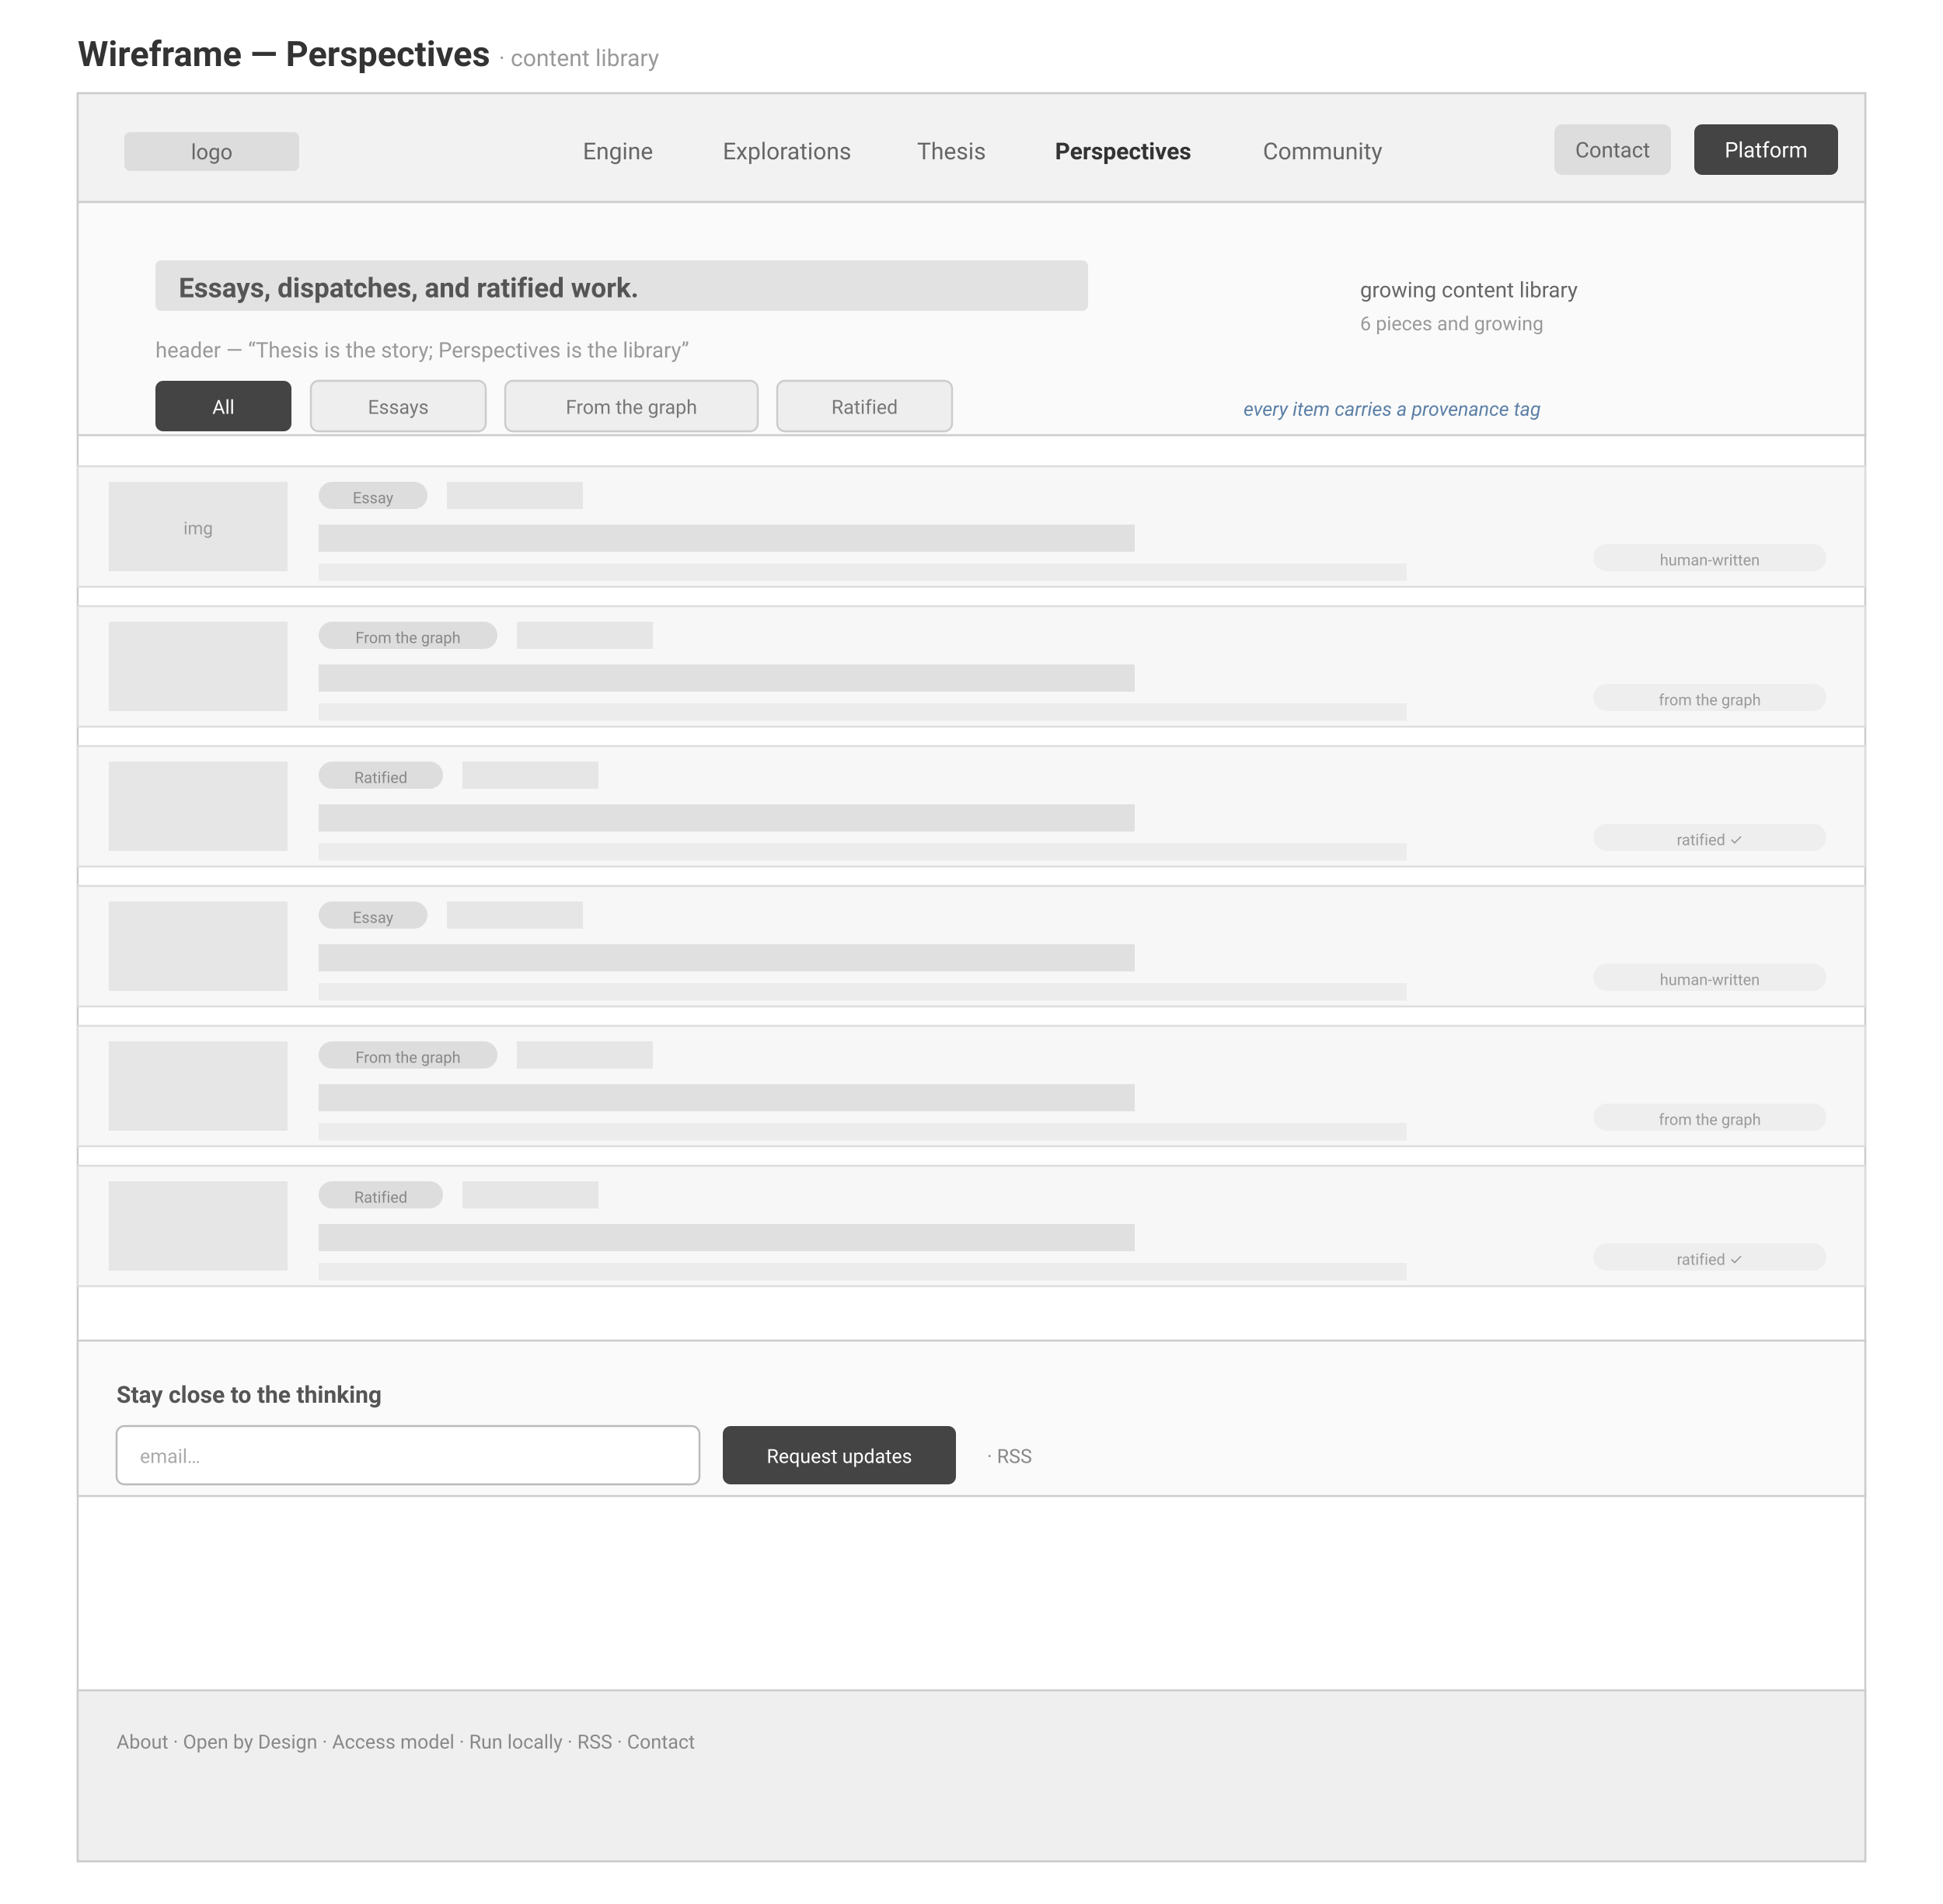
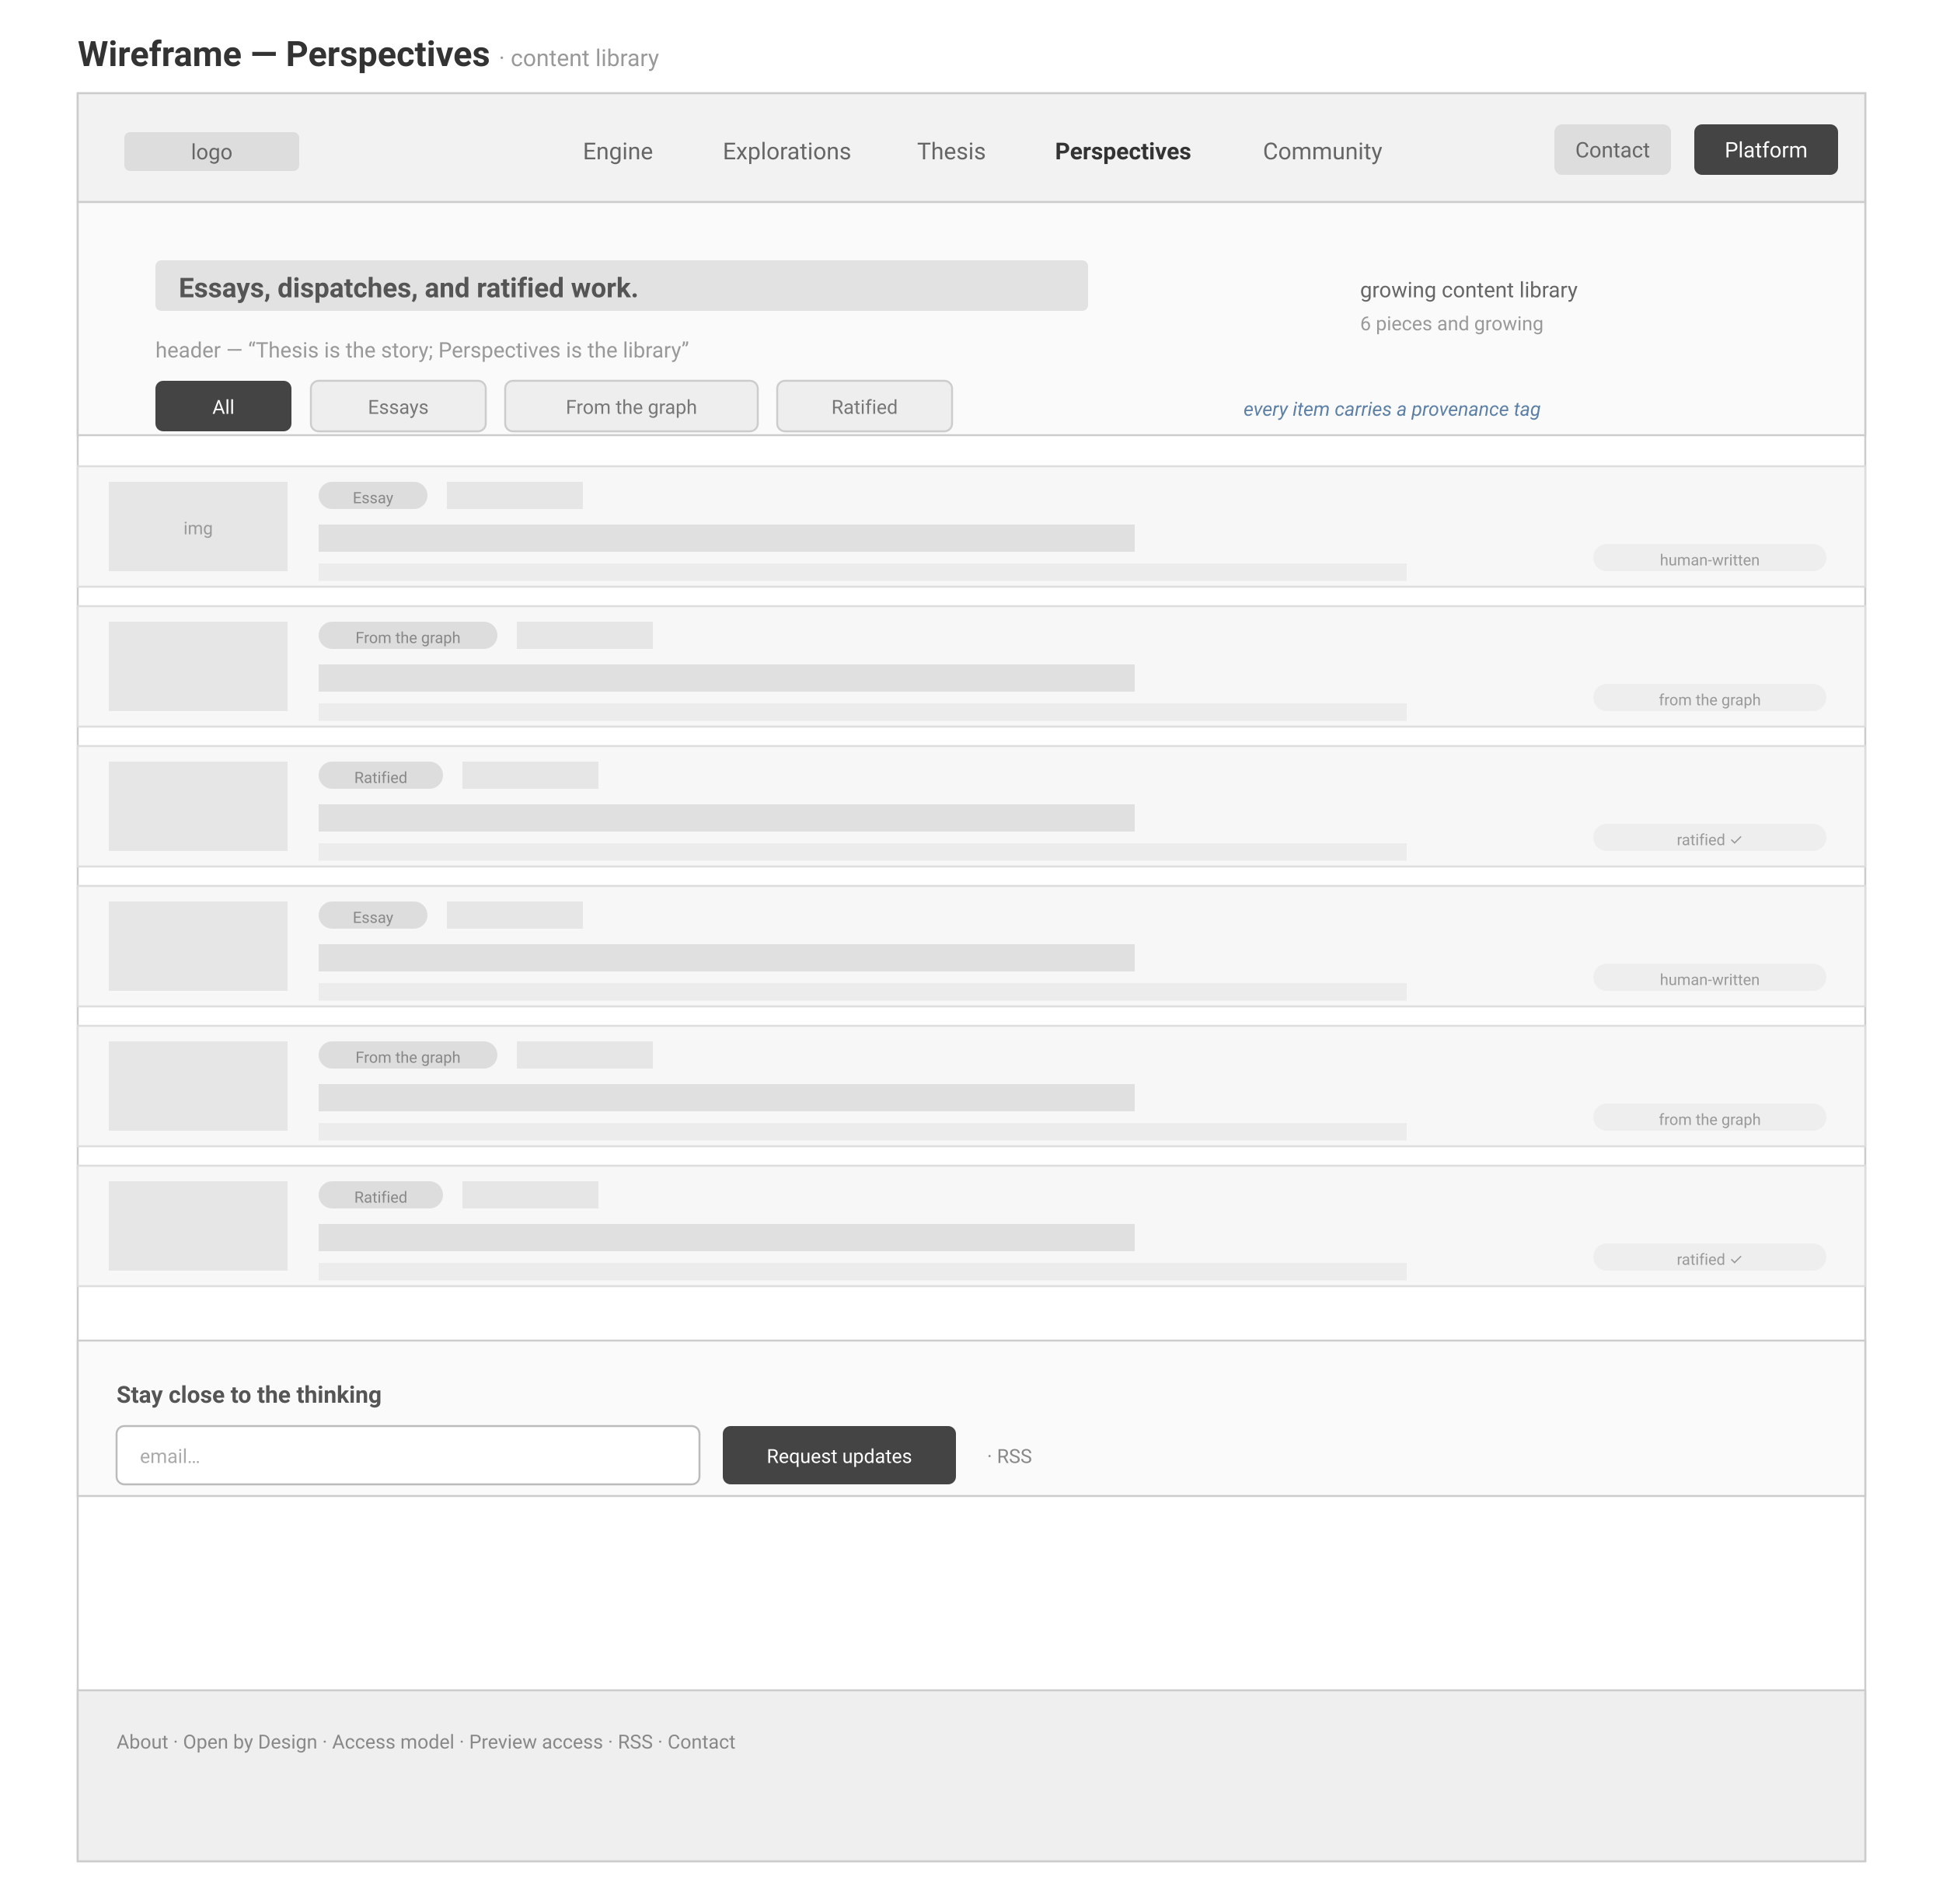
<svg xmlns="http://www.w3.org/2000/svg" viewBox="0 0 1000 980" font-family="-apple-system, BlinkMacSystemFont, 'Segoe UI', Roboto, Arial, sans-serif">
  <rect x="0" y="0" width="1000" height="980" fill="#ffffff" />
  <text x="40" y="34" font-size="18" font-weight="700" fill="#333">Wireframe — Perspectives  <tspan font-size="12" font-weight="400" fill="#999">· content library</tspan>
  </text>
  <rect x="40" y="48" width="920" height="910" fill="#ffffff" stroke="#cccccc" />
  <rect x="40" y="48" width="920" height="56" fill="#F2F2F2" stroke="#cccccc" />
  <rect x="64" y="68" width="90" height="20" rx="3" fill="#ddd" />
  <text x="109" y="82" font-size="11" text-anchor="middle" fill="#666">logo</text>
  <text x="300" y="82" font-size="12" fill="#666">Engine</text>
  <text x="372" y="82" font-size="12" fill="#666">Explorations</text>
  <text x="472" y="82" font-size="12" fill="#666">Thesis</text>
  <text x="543" y="82" font-size="12" font-weight="700" fill="#333">Perspectives</text>
  <text x="650" y="82" font-size="12" fill="#666">Community</text>
  <rect x="800" y="64" width="60" height="26" rx="4" fill="#ddd" />
  <text x="830" y="81" font-size="11" text-anchor="middle" fill="#666">Contact</text>
  <rect x="872" y="64" width="74" height="26" rx="4" fill="#444" />
  <text x="909" y="81" font-size="11" text-anchor="middle" fill="#fff">Platform</text>
  <rect x="40" y="104" width="920" height="120" fill="#FAFAFA" stroke="#cccccc" />
  <rect x="80" y="134" width="480" height="26" rx="3" fill="#e2e2e2" />
  <text x="92" y="153" font-size="14" font-weight="700" fill="#555">Essays, dispatches, and ratified work.</text>
  <text x="80" y="184" font-size="11" fill="#999">header — “Thesis is the story; Perspectives is the library”</text>
  <text x="700" y="153" font-size="11" fill="#666">growing content library</text>
  <text x="700" y="170" font-size="10" fill="#999">6 pieces and growing</text>
  <rect x="80" y="196" width="70" height="26" rx="4" fill="#444" />
  <text x="115" y="213" font-size="10" text-anchor="middle" fill="#fff">All</text>
  <rect x="160" y="196" width="90" height="26" rx="4" fill="#eee" stroke="#ccc" />
  <text x="205" y="213" font-size="10" text-anchor="middle" fill="#777">Essays</text>
  <rect x="260" y="196" width="130" height="26" rx="4" fill="#eee" stroke="#ccc" />
  <text x="325" y="213" font-size="10" text-anchor="middle" fill="#777">From the graph</text>
  <rect x="400" y="196" width="90" height="26" rx="4" fill="#eee" stroke="#ccc" />
  <text x="445" y="213" font-size="10" text-anchor="middle" fill="#777">Ratified</text>
  <text x="640" y="214" font-size="10" font-style="italic" fill="#5B7FA6">every item carries a provenance tag</text>
  <g>
    <rect x="40" y="240" width="920" height="62" fill="#F7F7F7" stroke="#ddd" />
    <rect x="56" y="248" width="92" height="46" fill="#E6E6E6" />
    <text x="102" y="275" font-size="9" text-anchor="middle" fill="#999">img</text>
    <rect x="164" y="248" width="56" height="14" rx="7" fill="#ddd" />
    <text x="192" y="259" font-size="8" text-anchor="middle" fill="#888">Essay</text>
    <rect x="230" y="248" width="70" height="14" fill="#e6e6e6" />
    <rect x="164" y="270" width="420" height="14" fill="#e0e0e0" />
    <rect x="164" y="290" width="560" height="9" fill="#ececec" />
    <rect x="820" y="280" width="120" height="14" rx="7" fill="#eee" />
    <text x="880" y="291" font-size="8" text-anchor="middle" fill="#999">human-written</text>
    <rect x="40" y="312" width="920" height="62" fill="#F7F7F7" stroke="#ddd" />
    <rect x="56" y="320" width="92" height="46" fill="#E6E6E6" />
    <rect x="164" y="320" width="92" height="14" rx="7" fill="#ddd" />
    <text x="210" y="331" font-size="8" text-anchor="middle" fill="#888">From the graph</text>
    <rect x="266" y="320" width="70" height="14" fill="#e6e6e6" />
    <rect x="164" y="342" width="420" height="14" fill="#e0e0e0" />
    <rect x="164" y="362" width="560" height="9" fill="#ececec" />
    <rect x="820" y="352" width="120" height="14" rx="7" fill="#eee" />
    <text x="880" y="363" font-size="8" text-anchor="middle" fill="#999">from the graph</text>
    <rect x="40" y="384" width="920" height="62" fill="#F7F7F7" stroke="#ddd" />
    <rect x="56" y="392" width="92" height="46" fill="#E6E6E6" />
    <rect x="164" y="392" width="64" height="14" rx="7" fill="#ddd" />
    <text x="196" y="403" font-size="8" text-anchor="middle" fill="#888">Ratified</text>
    <rect x="238" y="392" width="70" height="14" fill="#e6e6e6" />
    <rect x="164" y="414" width="420" height="14" fill="#e0e0e0" />
    <rect x="164" y="434" width="560" height="9" fill="#ececec" />
    <rect x="820" y="424" width="120" height="14" rx="7" fill="#eee" />
    <text x="880" y="435" font-size="8" text-anchor="middle" fill="#999">ratified ✓</text>
    <rect x="40" y="456" width="920" height="62" fill="#F7F7F7" stroke="#ddd" />
    <rect x="56" y="464" width="92" height="46" fill="#E6E6E6" />
    <rect x="164" y="464" width="56" height="14" rx="7" fill="#ddd" />
    <text x="192" y="475" font-size="8" text-anchor="middle" fill="#888">Essay</text>
    <rect x="230" y="464" width="70" height="14" fill="#e6e6e6" />
    <rect x="164" y="486" width="420" height="14" fill="#e0e0e0" />
    <rect x="164" y="506" width="560" height="9" fill="#ececec" />
    <rect x="820" y="496" width="120" height="14" rx="7" fill="#eee" />
    <text x="880" y="507" font-size="8" text-anchor="middle" fill="#999">human-written</text>
    <rect x="40" y="528" width="920" height="62" fill="#F7F7F7" stroke="#ddd" />
    <rect x="56" y="536" width="92" height="46" fill="#E6E6E6" />
    <rect x="164" y="536" width="92" height="14" rx="7" fill="#ddd" />
    <text x="210" y="547" font-size="8" text-anchor="middle" fill="#888">From the graph</text>
    <rect x="266" y="536" width="70" height="14" fill="#e6e6e6" />
    <rect x="164" y="558" width="420" height="14" fill="#e0e0e0" />
    <rect x="164" y="578" width="560" height="9" fill="#ececec" />
    <rect x="820" y="568" width="120" height="14" rx="7" fill="#eee" />
    <text x="880" y="579" font-size="8" text-anchor="middle" fill="#999">from the graph</text>
    <rect x="40" y="600" width="920" height="62" fill="#F7F7F7" stroke="#ddd" />
    <rect x="56" y="608" width="92" height="46" fill="#E6E6E6" />
    <rect x="164" y="608" width="64" height="14" rx="7" fill="#ddd" />
    <text x="196" y="619" font-size="8" text-anchor="middle" fill="#888">Ratified</text>
    <rect x="238" y="608" width="70" height="14" fill="#e6e6e6" />
    <rect x="164" y="630" width="420" height="14" fill="#e0e0e0" />
    <rect x="164" y="650" width="560" height="9" fill="#ececec" />
    <rect x="820" y="640" width="120" height="14" rx="7" fill="#eee" />
    <text x="880" y="651" font-size="8" text-anchor="middle" fill="#999">ratified ✓</text>
  </g>
  <rect x="40" y="690" width="920" height="80" fill="#FAFAFA" stroke="#cccccc" />
  <text x="60" y="722" font-size="12" font-weight="700" fill="#555">Stay close to the thinking</text>
  <rect x="60" y="734" width="300" height="30" rx="4" fill="#fff" stroke="#bbb" />
  <text x="72" y="753" font-size="10" fill="#aaa">email…</text>
  <rect x="372" y="734" width="120" height="30" rx="4" fill="#444" />
  <text x="432" y="753" font-size="10" text-anchor="middle" fill="#fff">Request updates</text>
  <text x="508" y="753" font-size="10" fill="#888">· RSS</text>
  <rect x="40" y="870" width="920" height="88" fill="#EFEFEF" stroke="#cccccc" />
-   <text x="60" y="900" font-size="10" fill="#888">About · Open by Design · Access model · Run locally · RSS · Contact</text>
+   <text x="60" y="900" font-size="10" fill="#888">About · Open by Design · Access model · Preview access · RSS · Contact</text>
</svg>
